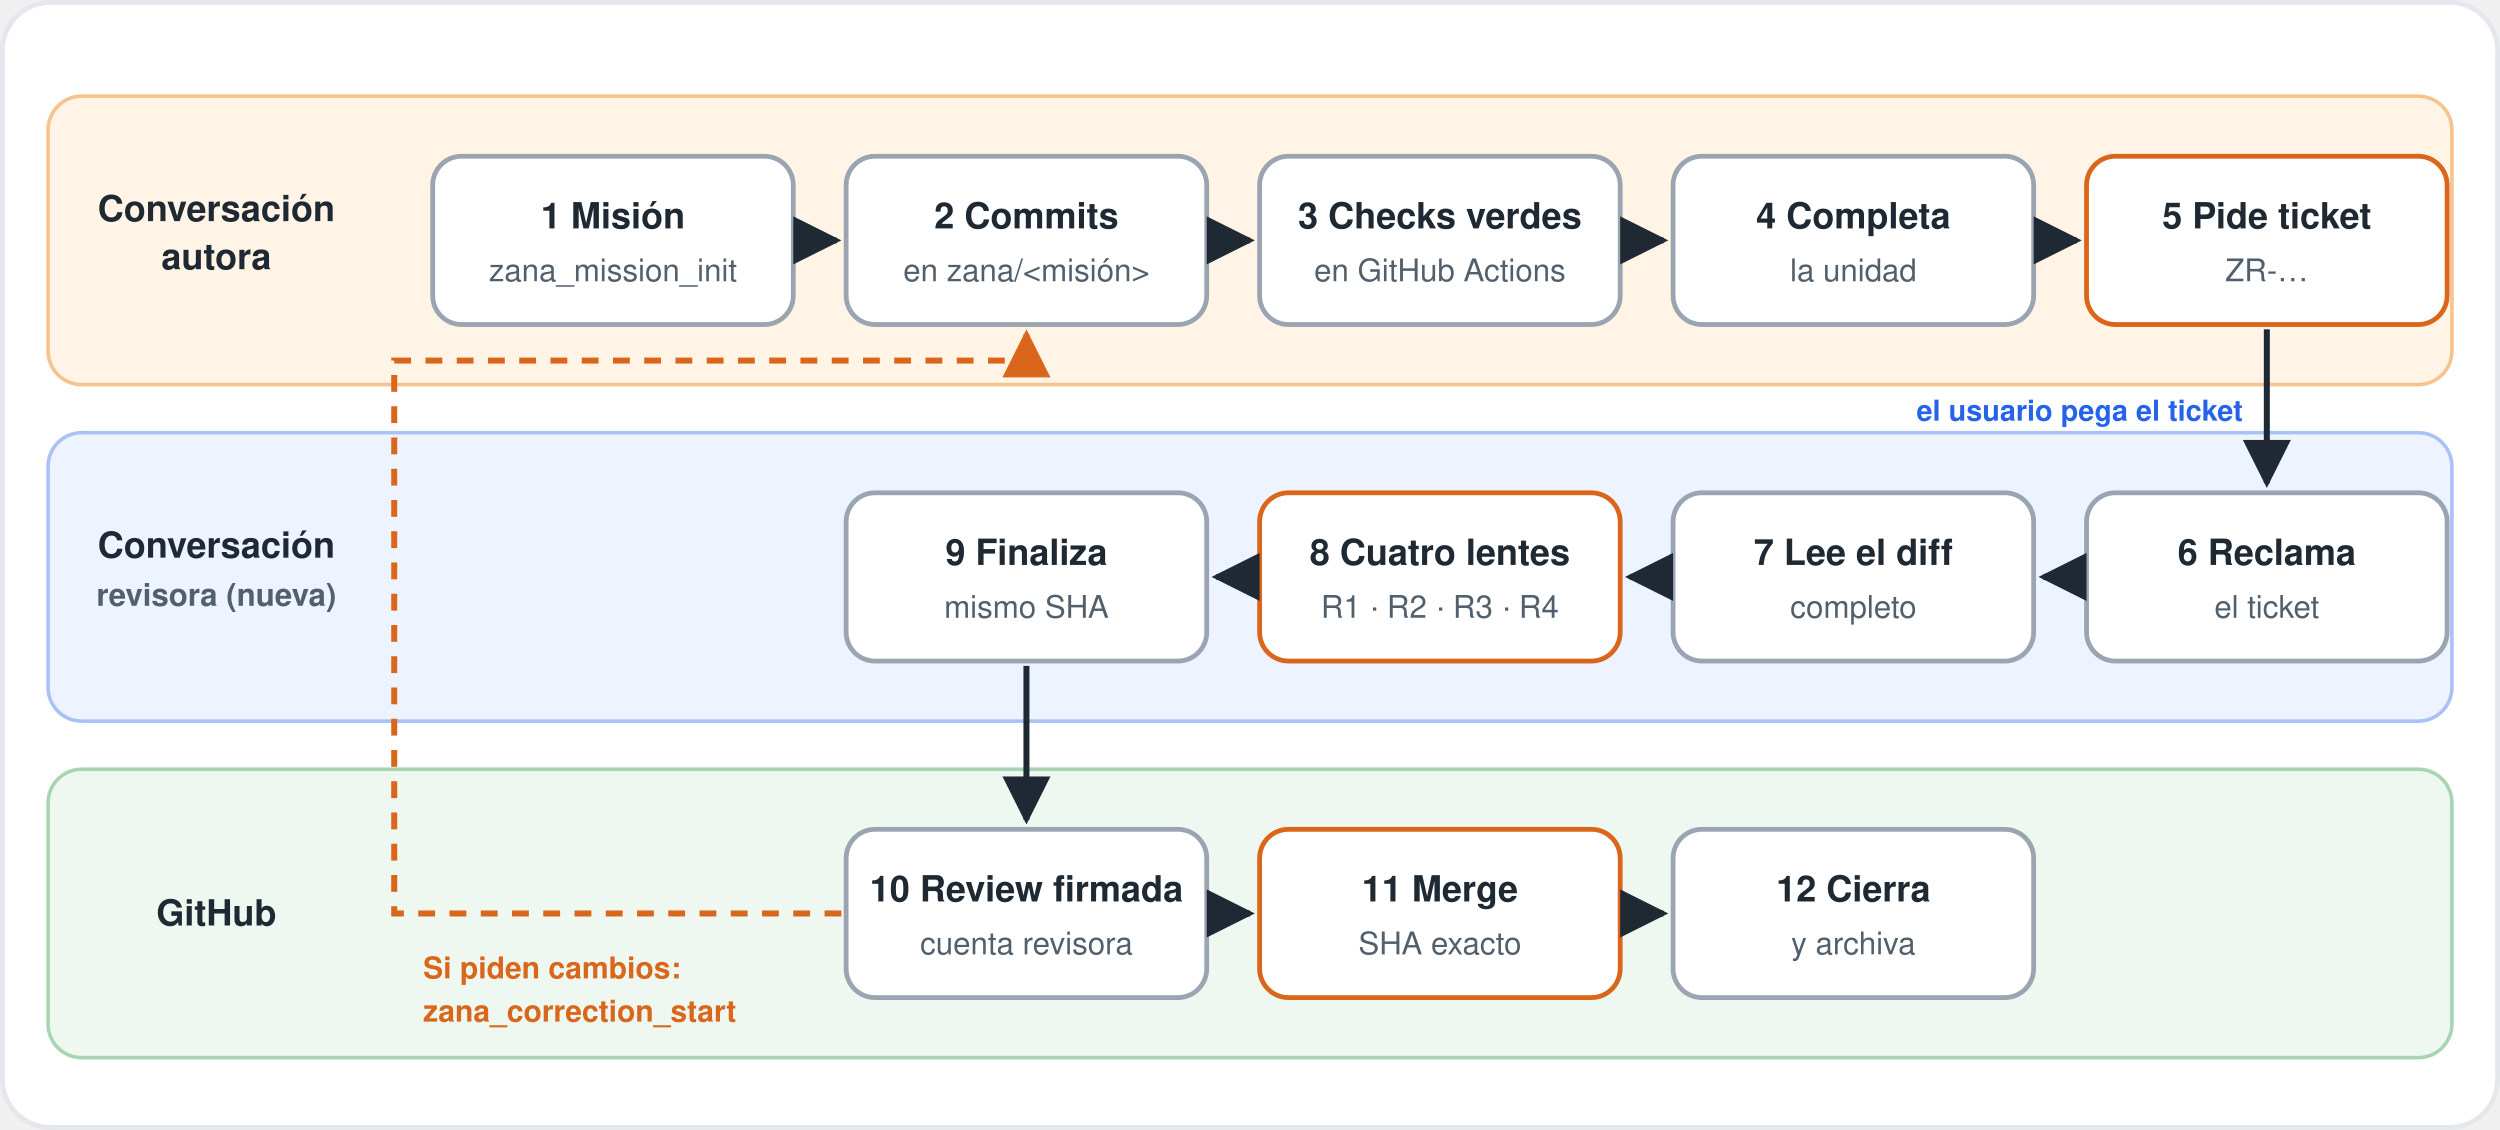
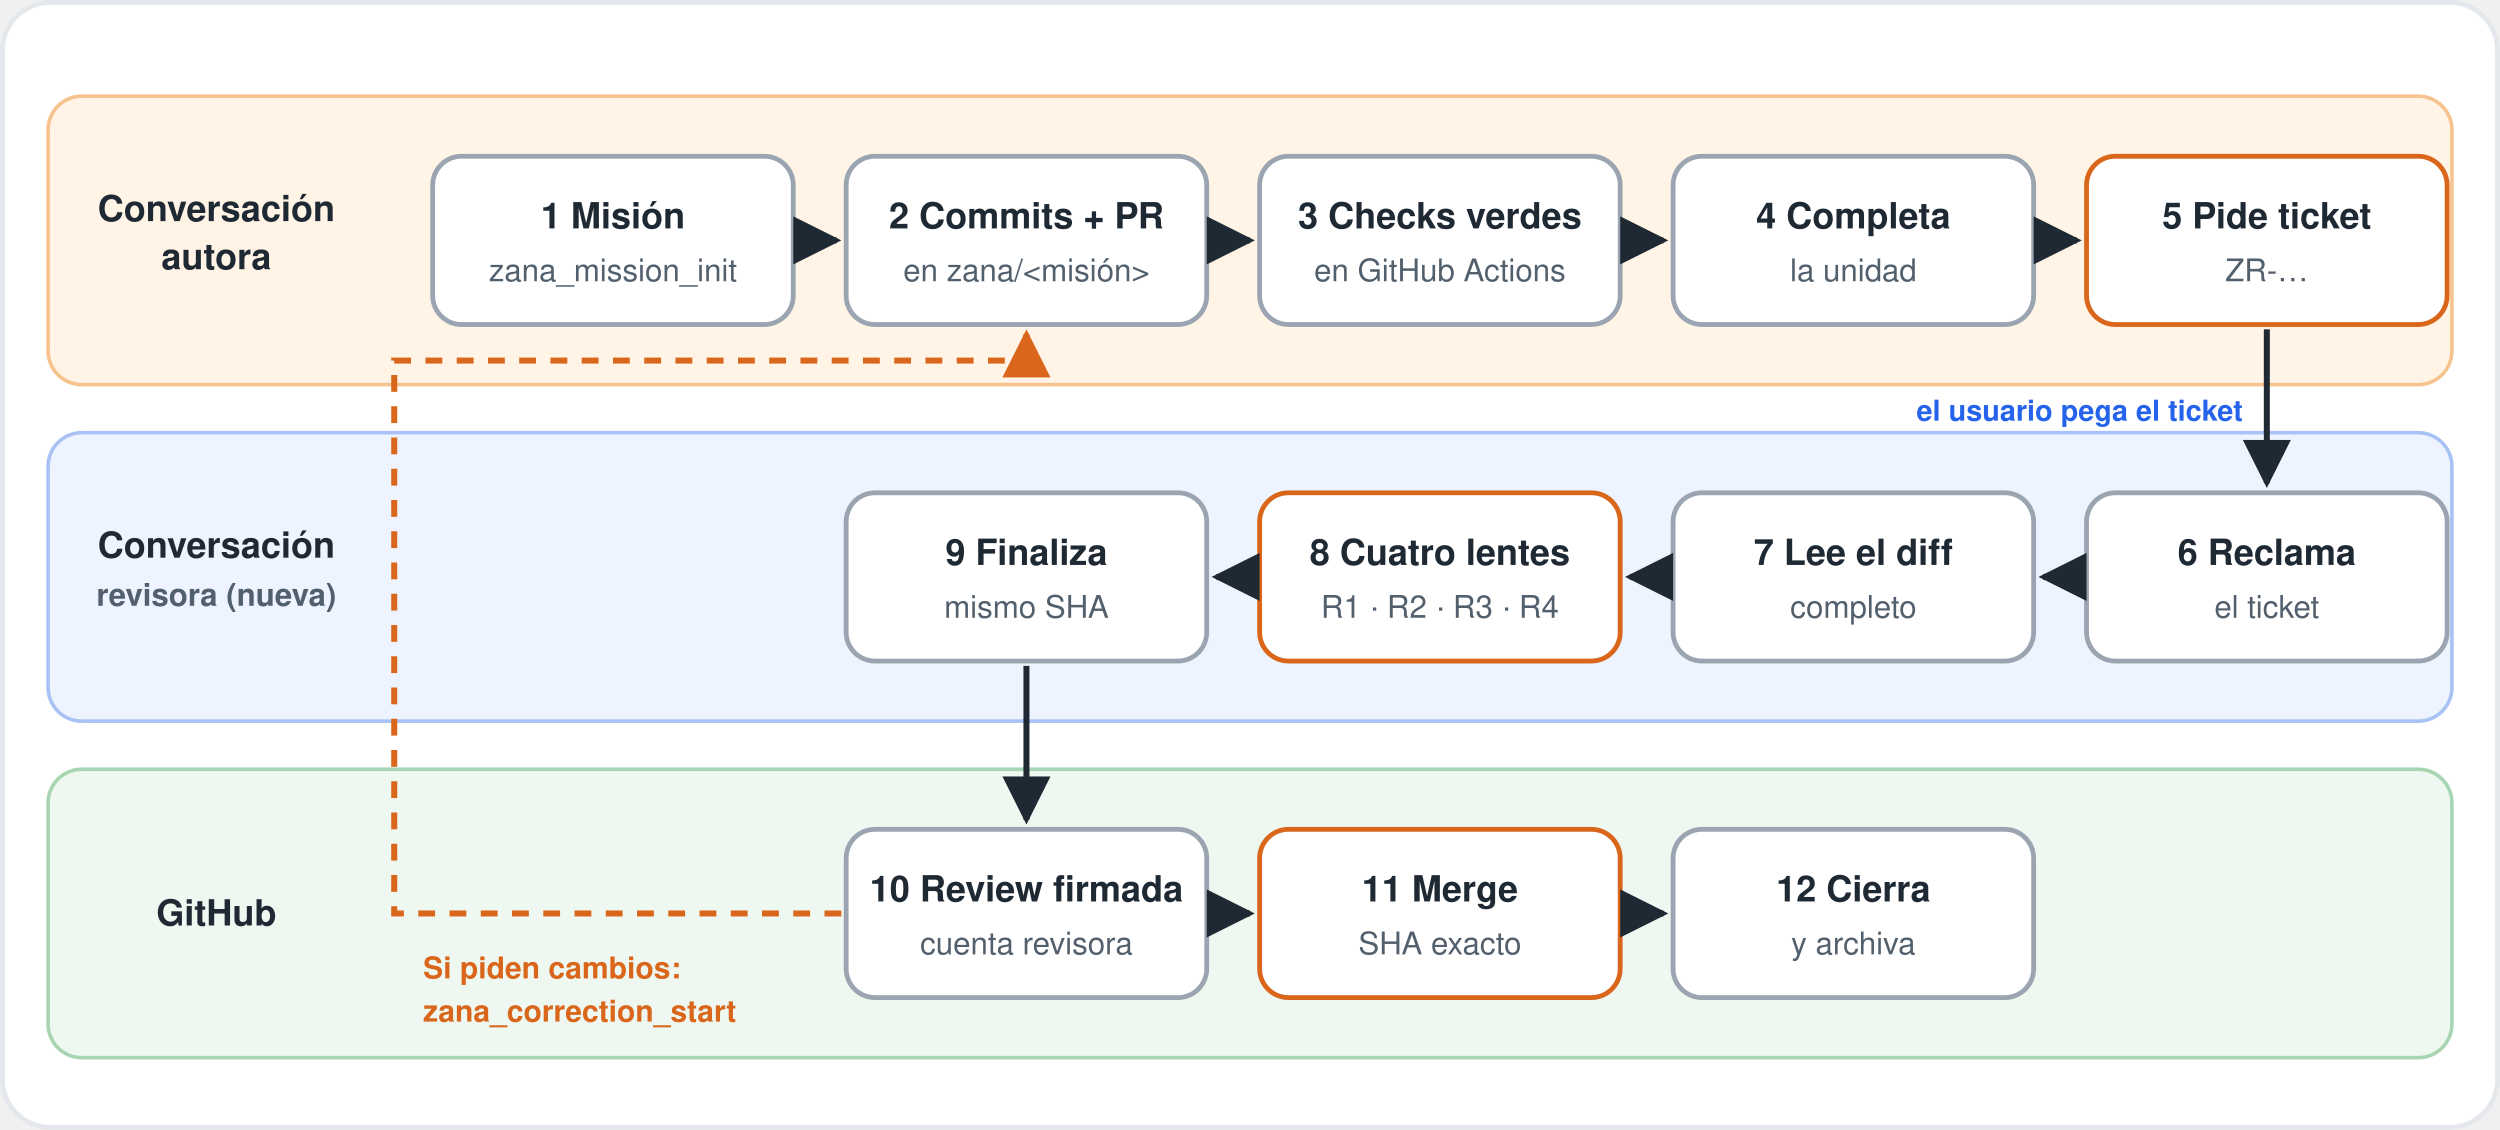
<svg xmlns="http://www.w3.org/2000/svg" viewBox="0 0 1040 470" role="img" aria-labelledby="zlfes-t zlfes-d">
  <defs>
    <marker id="zlfes-a" viewBox="0 0 10 10" refX="9" refY="5" markerWidth="8" markerHeight="8" orient="auto-start-reverse">
      <path d="M0 0 L10 5 L0 10 Z" fill="#1F2933" />
    </marker>
    <marker id="zlfes-o" viewBox="0 0 10 10" refX="9" refY="5" markerWidth="8" markerHeight="8" orient="auto-start-reverse">
      <path d="M0 0 L10 5 L0 10 Z" fill="#D9661A" />
    </marker>
  </defs>
  <rect x="1" y="1" width="1038" height="468" rx="20" fill="#FFFFFF" stroke="#E4E7EB" stroke-width="2" />
  <rect x="20" y="40" width="1000" height="120" rx="14" fill="#FFF4E6" stroke="#F6C38E" stroke-width="1.5" />
  <rect x="20" y="180" width="1000" height="120" rx="14" fill="#EEF4FF" stroke="#A9C2F5" stroke-width="1.5" />
  <rect x="20" y="320" width="1000" height="120" rx="14" fill="#EEF8F0" stroke="#A8D5B1" stroke-width="1.5" />
  <text x="90" y="92" font-family="system-ui,-apple-system,'Segoe UI',Helvetica,Arial,sans-serif" font-size="15" font-weight="800" fill="#1F2933" text-anchor="middle">Conversación</text>
  <text x="90" y="112" font-family="system-ui,-apple-system,'Segoe UI',Helvetica,Arial,sans-serif" font-size="15" font-weight="800" fill="#1F2933" text-anchor="middle">autora</text>
  <text x="90" y="232" font-family="system-ui,-apple-system,'Segoe UI',Helvetica,Arial,sans-serif" font-size="15" font-weight="800" fill="#1F2933" text-anchor="middle">Conversación</text>
  <text x="90" y="252" font-family="system-ui,-apple-system,'Segoe UI',Helvetica,Arial,sans-serif" font-size="13" font-weight="700" fill="#52606D" text-anchor="middle">revisora (nueva)</text>
  <text x="90" y="385" font-family="system-ui,-apple-system,'Segoe UI',Helvetica,Arial,sans-serif" font-size="15" font-weight="800" fill="#1F2933" text-anchor="middle">GitHub</text>
  <rect x="180" y="65" width="150" height="70" rx="12" fill="#FFFFFF" stroke="#9AA5B1" stroke-width="2" />
  <text x="255.0" y="95" font-family="system-ui,-apple-system,'Segoe UI',Helvetica,Arial,sans-serif" font-size="15" font-weight="800" fill="#1F2933" text-anchor="middle">1 Misión</text>
  <text x="255.0" y="117" font-family="system-ui,-apple-system,'Segoe UI',Helvetica,Arial,sans-serif" font-size="13" font-weight="500" fill="#52606D" text-anchor="middle">zana_mission_init</text>
  <rect x="352" y="65" width="150" height="70" rx="12" fill="#FFFFFF" stroke="#9AA5B1" stroke-width="2" />
-   <text x="427.0" y="95" font-family="system-ui,-apple-system,'Segoe UI',Helvetica,Arial,sans-serif" font-size="15" font-weight="800" fill="#1F2933" text-anchor="middle">2 Commits</text>
+   <text x="427.0" y="95" font-family="system-ui,-apple-system,'Segoe UI',Helvetica,Arial,sans-serif" font-size="15" font-weight="800" fill="#1F2933" text-anchor="middle">2 Commits + PR</text>
  <text x="427.0" y="117" font-family="system-ui,-apple-system,'Segoe UI',Helvetica,Arial,sans-serif" font-size="13" font-weight="500" fill="#52606D" text-anchor="middle">en zana/&lt;misión&gt;</text>
  <rect x="524" y="65" width="150" height="70" rx="12" fill="#FFFFFF" stroke="#9AA5B1" stroke-width="2" />
  <text x="599.0" y="95" font-family="system-ui,-apple-system,'Segoe UI',Helvetica,Arial,sans-serif" font-size="15" font-weight="800" fill="#1F2933" text-anchor="middle">3 Checks verdes</text>
  <text x="599.0" y="117" font-family="system-ui,-apple-system,'Segoe UI',Helvetica,Arial,sans-serif" font-size="13" font-weight="500" fill="#52606D" text-anchor="middle">en GitHub Actions</text>
  <rect x="696" y="65" width="150" height="70" rx="12" fill="#FFFFFF" stroke="#9AA5B1" stroke-width="2" />
  <text x="771.0" y="95" font-family="system-ui,-apple-system,'Segoe UI',Helvetica,Arial,sans-serif" font-size="15" font-weight="800" fill="#1F2933" text-anchor="middle">4 Completa</text>
  <text x="771.0" y="117" font-family="system-ui,-apple-system,'Segoe UI',Helvetica,Arial,sans-serif" font-size="13" font-weight="500" fill="#52606D" text-anchor="middle">la unidad</text>
  <rect x="868" y="65" width="150" height="70" rx="12" fill="#FFFFFF" stroke="#D9661A" stroke-width="2" />
  <text x="943.0" y="95" font-family="system-ui,-apple-system,'Segoe UI',Helvetica,Arial,sans-serif" font-size="15" font-weight="800" fill="#1F2933" text-anchor="middle">5 Pide ticket</text>
  <text x="943.0" y="117" font-family="system-ui,-apple-system,'Segoe UI',Helvetica,Arial,sans-serif" font-size="13" font-weight="500" fill="#52606D" text-anchor="middle">ZR-…</text>
  <path d="M332 100 H348" fill="none" stroke="#1F2933" stroke-width="2.5" marker-end="url(#zlfes-a)" />
  <path d="M504 100 H520" fill="none" stroke="#1F2933" stroke-width="2.5" marker-end="url(#zlfes-a)" />
  <path d="M676 100 H692" fill="none" stroke="#1F2933" stroke-width="2.5" marker-end="url(#zlfes-a)" />
  <path d="M848 100 H864" fill="none" stroke="#1F2933" stroke-width="2.5" marker-end="url(#zlfes-a)" />
  <rect x="868" y="205" width="150" height="70" rx="12" fill="#FFFFFF" stroke="#9AA5B1" stroke-width="2" />
  <text x="943.0" y="235" font-family="system-ui,-apple-system,'Segoe UI',Helvetica,Arial,sans-serif" font-size="15" font-weight="800" fill="#1F2933" text-anchor="middle">6 Reclama</text>
  <text x="943.0" y="257" font-family="system-ui,-apple-system,'Segoe UI',Helvetica,Arial,sans-serif" font-size="13" font-weight="500" fill="#52606D" text-anchor="middle">el ticket</text>
  <rect x="696" y="205" width="150" height="70" rx="12" fill="#FFFFFF" stroke="#9AA5B1" stroke-width="2" />
  <text x="771.0" y="235" font-family="system-ui,-apple-system,'Segoe UI',Helvetica,Arial,sans-serif" font-size="15" font-weight="800" fill="#1F2933" text-anchor="middle">7 Lee el diff</text>
  <text x="771.0" y="257" font-family="system-ui,-apple-system,'Segoe UI',Helvetica,Arial,sans-serif" font-size="13" font-weight="500" fill="#52606D" text-anchor="middle">completo</text>
  <rect x="524" y="205" width="150" height="70" rx="12" fill="#FFFFFF" stroke="#D9661A" stroke-width="2" />
  <text x="599.0" y="235" font-family="system-ui,-apple-system,'Segoe UI',Helvetica,Arial,sans-serif" font-size="15" font-weight="800" fill="#1F2933" text-anchor="middle">8 Cuatro lentes</text>
  <text x="599.0" y="257" font-family="system-ui,-apple-system,'Segoe UI',Helvetica,Arial,sans-serif" font-size="13" font-weight="500" fill="#52606D" text-anchor="middle">R1 · R2 · R3 · R4</text>
  <rect x="352" y="205" width="150" height="70" rx="12" fill="#FFFFFF" stroke="#9AA5B1" stroke-width="2" />
  <text x="427.0" y="235" font-family="system-ui,-apple-system,'Segoe UI',Helvetica,Arial,sans-serif" font-size="15" font-weight="800" fill="#1F2933" text-anchor="middle">9 Finaliza</text>
  <text x="427.0" y="257" font-family="system-ui,-apple-system,'Segoe UI',Helvetica,Arial,sans-serif" font-size="13" font-weight="500" fill="#52606D" text-anchor="middle">mismo SHA</text>
  <path d="M943.0 137 V201" fill="none" stroke="#1F2933" stroke-width="2.5" marker-end="url(#zlfes-a)" />
  <text x="933.0" y="175" font-family="system-ui,-apple-system,'Segoe UI',Helvetica,Arial,sans-serif" font-size="12" font-weight="700" fill="#2563EB" text-anchor="end">el usuario pega el ticket</text>
  <path d="M866 240 H850" fill="none" stroke="#1F2933" stroke-width="2.5" marker-end="url(#zlfes-a)" />
  <path d="M694 240 H678" fill="none" stroke="#1F2933" stroke-width="2.5" marker-end="url(#zlfes-a)" />
  <path d="M522 240 H506" fill="none" stroke="#1F2933" stroke-width="2.5" marker-end="url(#zlfes-a)" />
  <rect x="352" y="345" width="150" height="70" rx="12" fill="#FFFFFF" stroke="#9AA5B1" stroke-width="2" />
  <text x="427.0" y="375" font-family="system-ui,-apple-system,'Segoe UI',Helvetica,Arial,sans-serif" font-size="15" font-weight="800" fill="#1F2933" text-anchor="middle">10 Review firmada</text>
  <text x="427.0" y="397" font-family="system-ui,-apple-system,'Segoe UI',Helvetica,Arial,sans-serif" font-size="13" font-weight="500" fill="#52606D" text-anchor="middle">cuenta revisora</text>
  <rect x="524" y="345" width="150" height="70" rx="12" fill="#FFFFFF" stroke="#D9661A" stroke-width="2" />
  <text x="599.0" y="375" font-family="system-ui,-apple-system,'Segoe UI',Helvetica,Arial,sans-serif" font-size="15" font-weight="800" fill="#1F2933" text-anchor="middle">11 Merge</text>
  <text x="599.0" y="397" font-family="system-ui,-apple-system,'Segoe UI',Helvetica,Arial,sans-serif" font-size="13" font-weight="500" fill="#52606D" text-anchor="middle">SHA exacto</text>
  <rect x="696" y="345" width="150" height="70" rx="12" fill="#FFFFFF" stroke="#9AA5B1" stroke-width="2" />
  <text x="771.0" y="375" font-family="system-ui,-apple-system,'Segoe UI',Helvetica,Arial,sans-serif" font-size="15" font-weight="800" fill="#1F2933" text-anchor="middle">12 Cierra</text>
  <text x="771.0" y="397" font-family="system-ui,-apple-system,'Segoe UI',Helvetica,Arial,sans-serif" font-size="13" font-weight="500" fill="#52606D" text-anchor="middle">y archiva</text>
  <path d="M427.0 277 V341" fill="none" stroke="#1F2933" stroke-width="2.5" marker-end="url(#zlfes-a)" />
  <path d="M504 380 H520" fill="none" stroke="#1F2933" stroke-width="2.5" marker-end="url(#zlfes-a)" />
  <path d="M676 380 H692" fill="none" stroke="#1F2933" stroke-width="2.5" marker-end="url(#zlfes-a)" />
  <path d="M350 380 H164 V150 H427.0 V139" fill="none" stroke="#D9661A" stroke-width="2.5" stroke-dasharray="7 6" marker-end="url(#zlfes-o)" />
  <text x="176" y="407" font-family="system-ui,-apple-system,'Segoe UI',Helvetica,Arial,sans-serif" font-size="12.5" font-weight="700" fill="#D9661A" text-anchor="start">Si piden cambios:</text>
  <text x="176" y="425" font-family="system-ui,-apple-system,'Segoe UI',Helvetica,Arial,sans-serif" font-size="12.5" font-weight="700" fill="#D9661A" text-anchor="start">zana_correction_start</text>
</svg>
